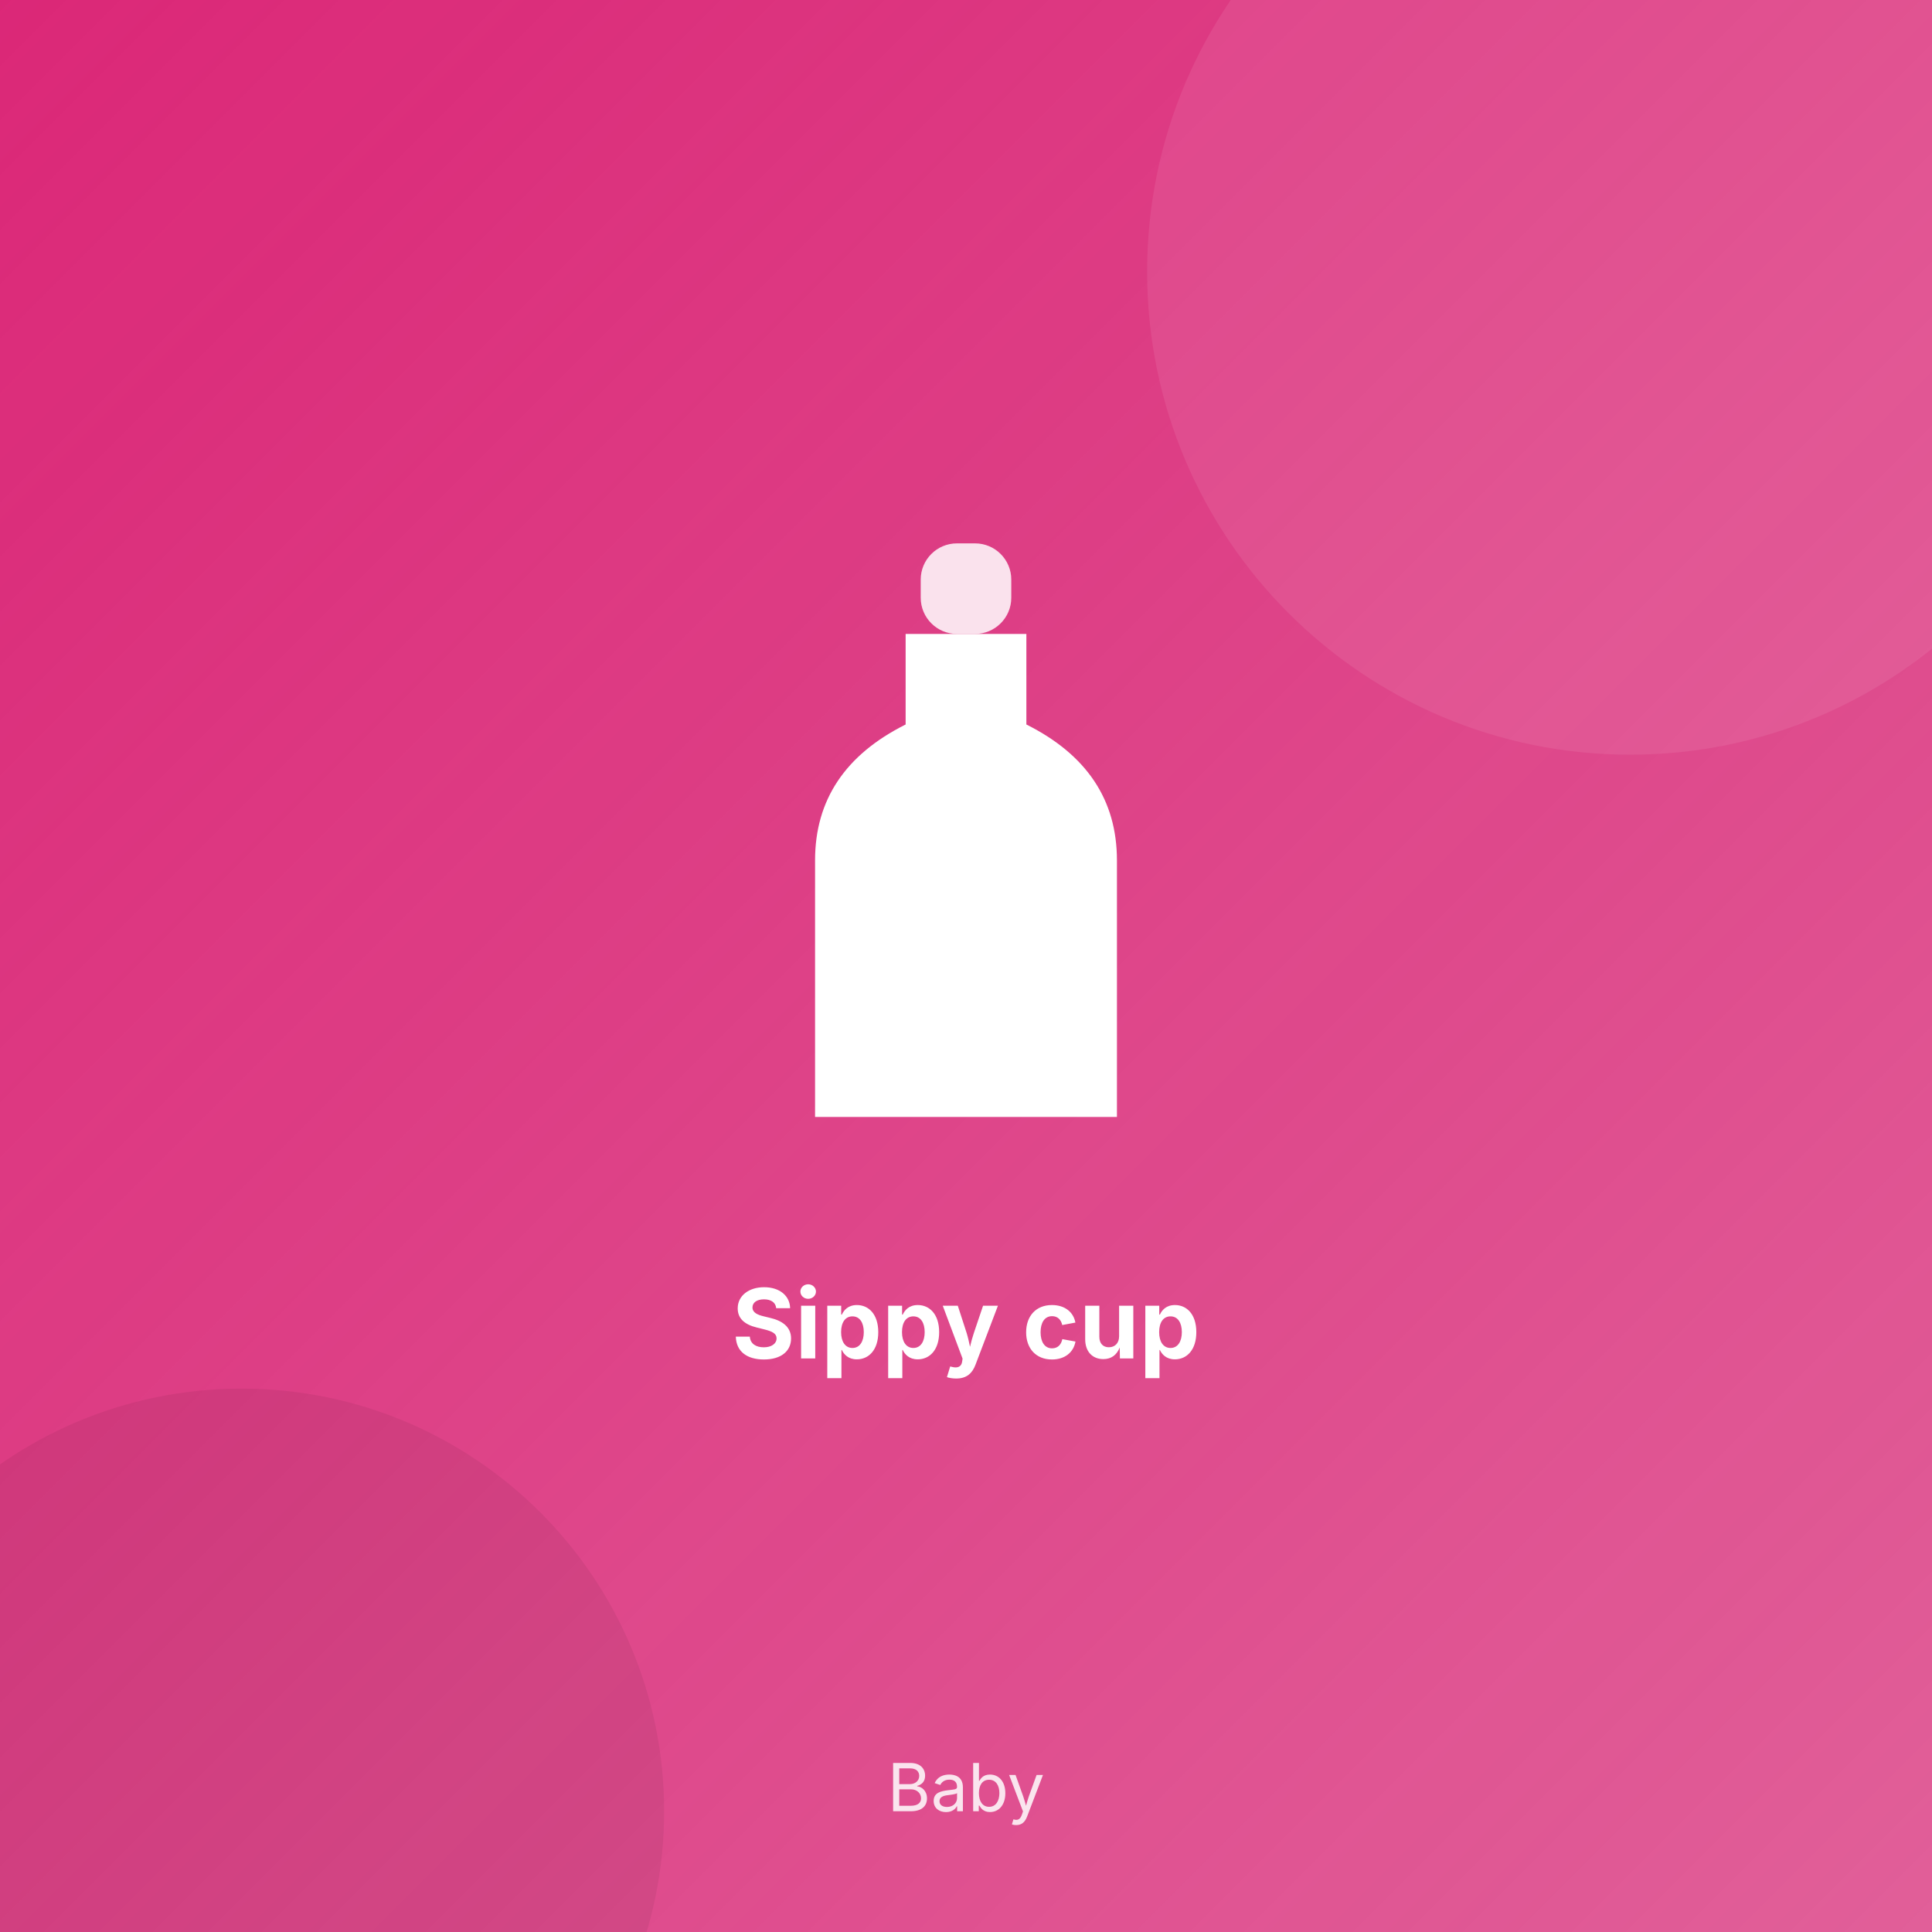
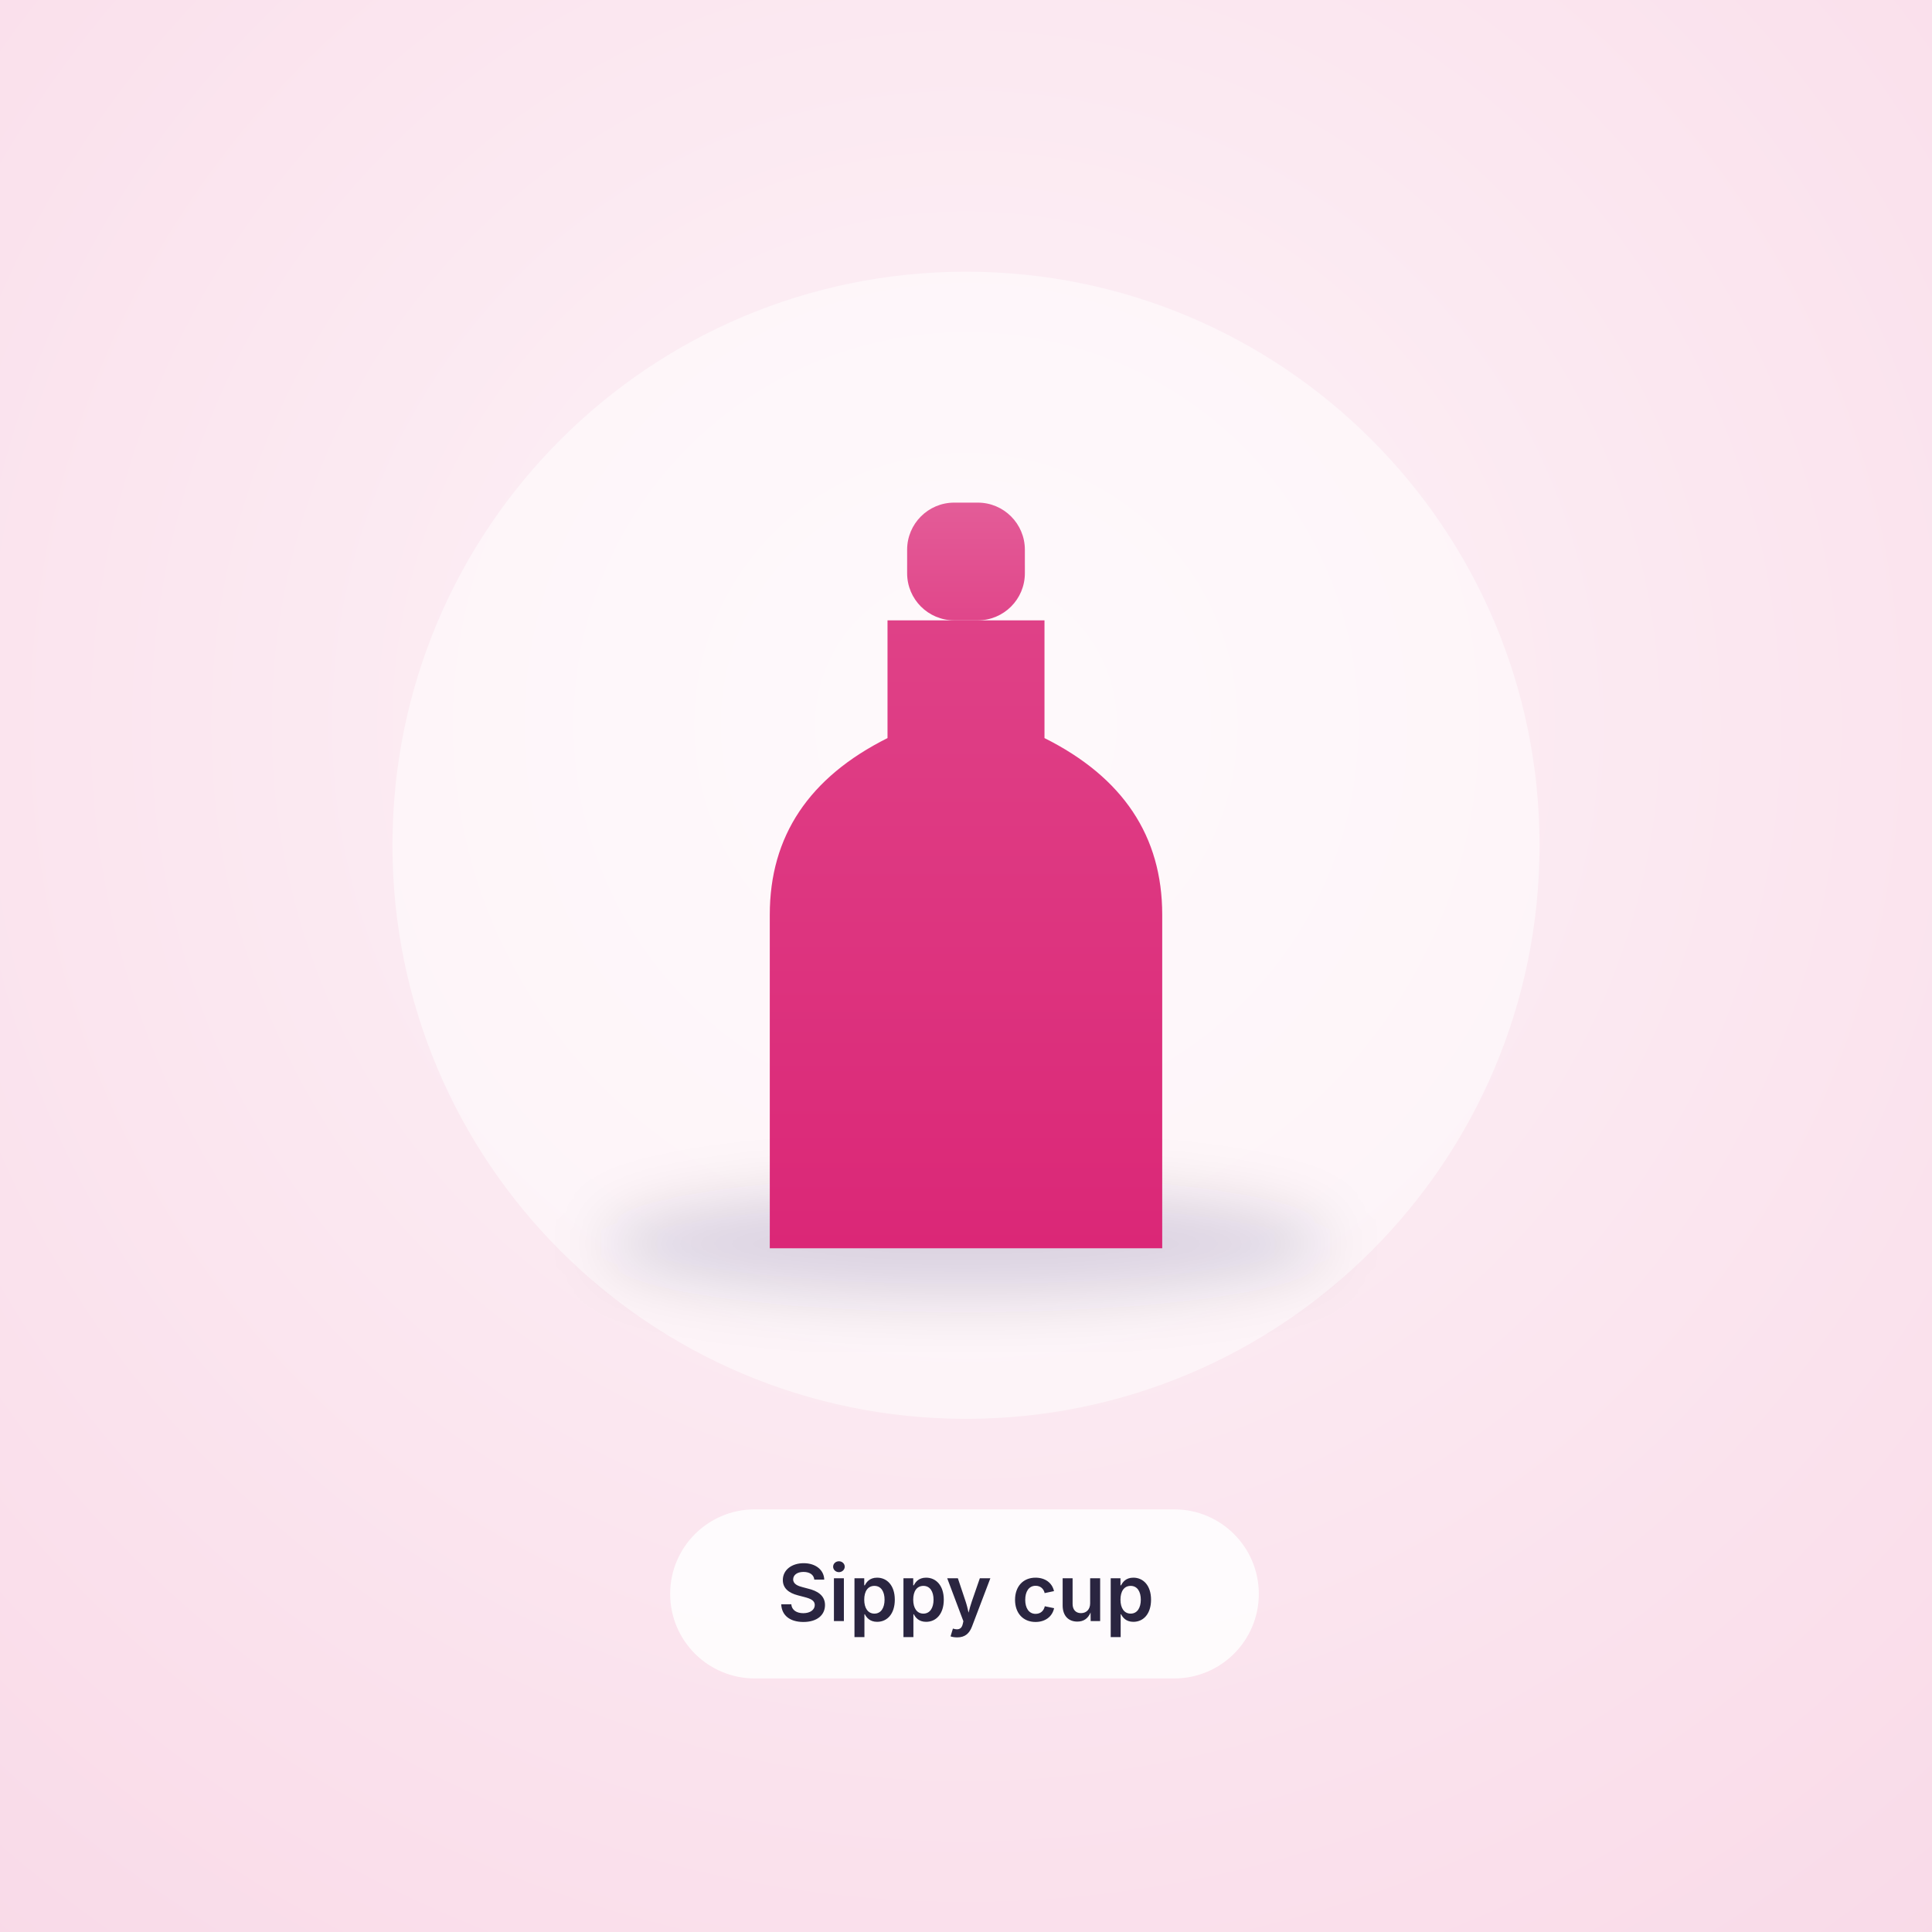
- <svg xmlns="http://www.w3.org/2000/svg" viewBox="0 0 640 640" role="img" aria-label="Sippy cup illustration">
+ <svg xmlns="http://www.w3.org/2000/svg" viewBox="0 0 640 640" width="640" height="640" role="img" aria-label="Sippy cup">
  <defs>
-     <linearGradient id="g" x1="0" y1="0" x2="1" y2="1">
-       <stop offset="0" stop-color="#db2777" />
-       <stop offset="1" stop-color="#db2777" stop-opacity=".72" />
+     <radialGradient id="t-sippy-cup-bg" cx="320" cy="240" r="520" gradientUnits="userSpaceOnUse">
+       <stop offset="0" stop-color="#fdf4f8" />
+       <stop offset="1" stop-color="#f9dae8" />
+     </radialGradient>
+     <linearGradient id="t-sippy-cup-ink" x1="0" y1="0" x2="0" y2="1">
+       <stop offset="0" stop-color="#df4187" />
+       <stop offset="1" stop-color="#db2777" />
    </linearGradient>
+     <filter id="t-sippy-cup-blur" x="-50%" y="-50%" width="200%" height="200%">
+       <feGaussianBlur stdDeviation="10" />
+     </filter>
  </defs>
-   <rect width="640" height="640" fill="url(#g)" />
-   <circle cx="540" cy="90" r="160" fill="#fff" fill-opacity=".08" />
-   <circle cx="80" cy="600" r="140" fill="#000" fill-opacity=".06" />
-   <path d="M300 210h40v30c20 10 30 25 30 45v85h-100v-85c0-20 10-35 30-45z" fill="#fff" />
-   <rect x="305" y="180" width="30" height="30" rx="12" fill="#fff" fill-opacity=".85" />
-   <text y="450" text-anchor="middle" font-family="system-ui, -apple-system, Segoe UI, sans-serif" font-size="32" font-weight="700" fill="#fff">
-     <tspan x="320" dy="0">Sippy cup</tspan>
-   </text>
-   <text x="320" y="600" text-anchor="middle" font-family="system-ui, -apple-system, Segoe UI, sans-serif" font-size="22" fill="#fff" fill-opacity=".85">Baby</text>
+   <rect width="640" height="640" fill="url(#t-sippy-cup-bg)" />
+   <circle cx="320" cy="280" r="190" fill="#fff" fill-opacity=".5" />
+   <ellipse cx="320" cy="412" rx="120" ry="18" fill="#1e1b4b" fill-opacity=".14" filter="url(#t-sippy-cup-blur)" />
+   <g transform="translate(320 290) scale(1.3) translate(-320 -275)">
+     <path d="M300 210h40v30c20 10 30 25 30 45v85h-100v-85c0-20 10-35 30-45z" fill="url(#t-sippy-cup-ink)" />
+     <rect x="305" y="180" width="30" height="30" rx="12" fill="url(#t-sippy-cup-ink)" fill-opacity=".85" />
+   </g>
+   <rect x="222" y="500" width="195" height="56" rx="28" fill="#fff" fill-opacity=".85" />
+   <text x="320" y="537" text-anchor="middle" font-family="system-ui, -apple-system, Segoe UI, sans-serif" font-size="26" font-weight="600" fill="#2a2540">Sippy cup</text>
</svg>
